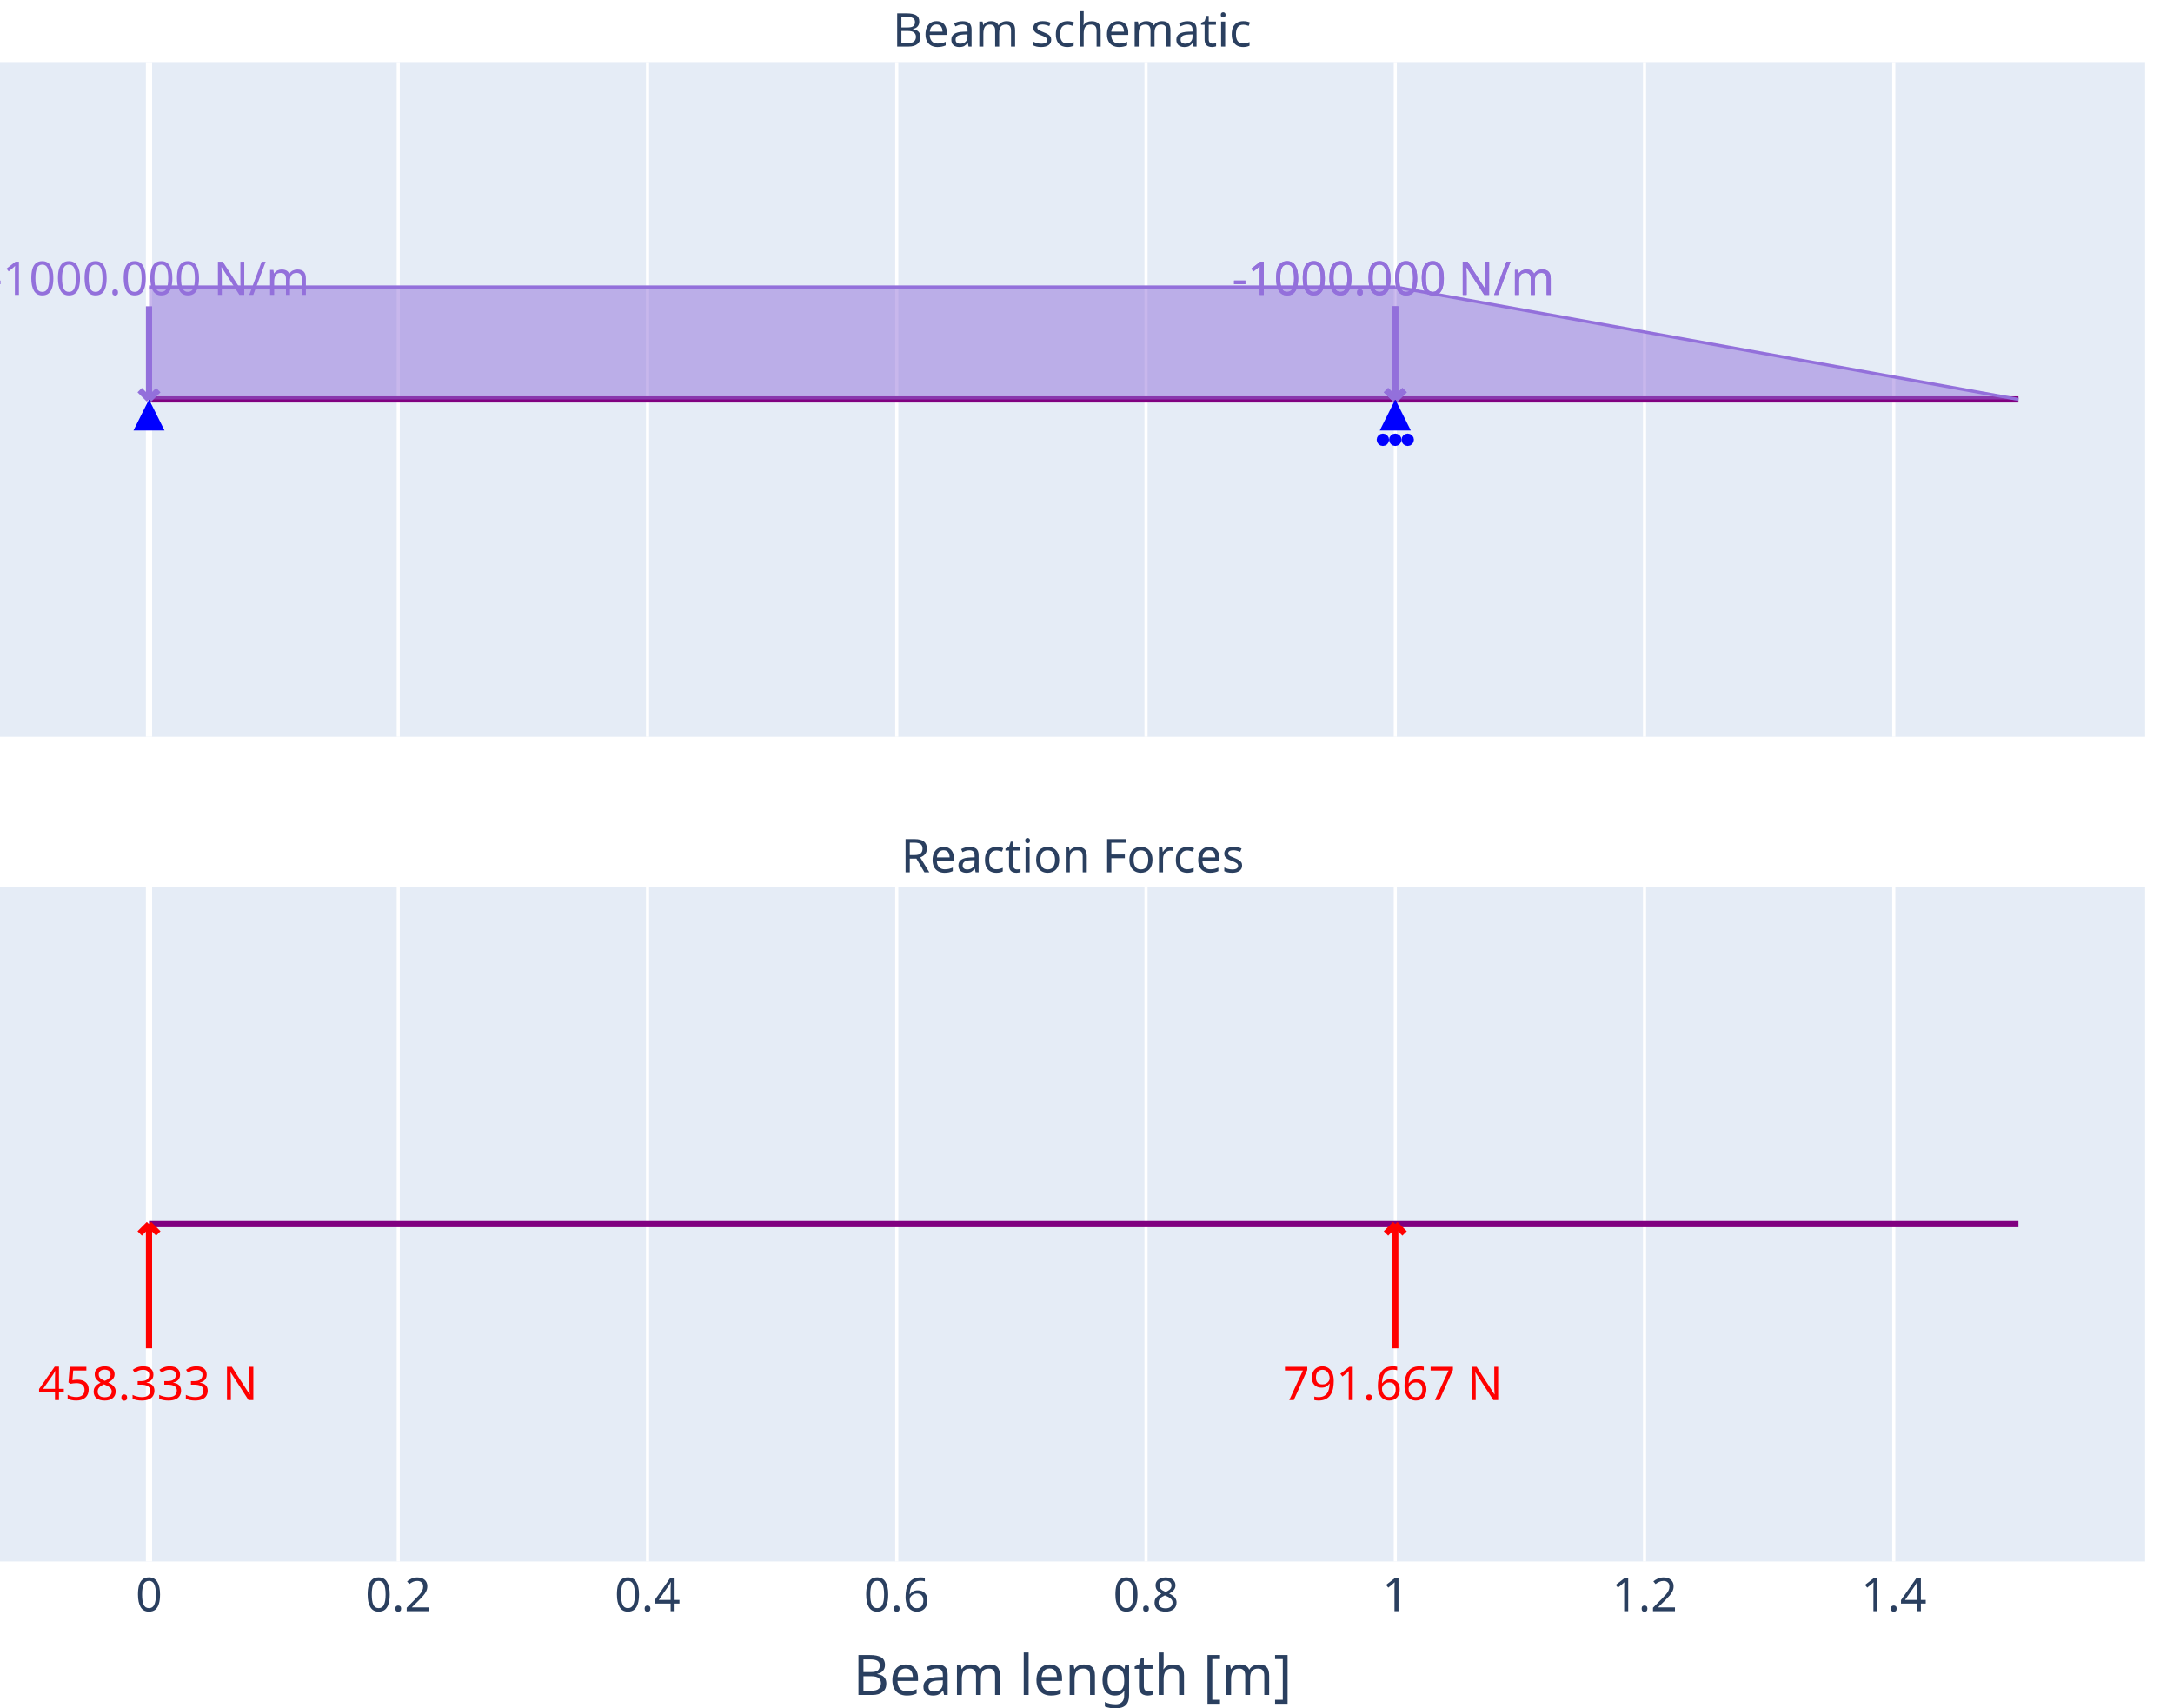
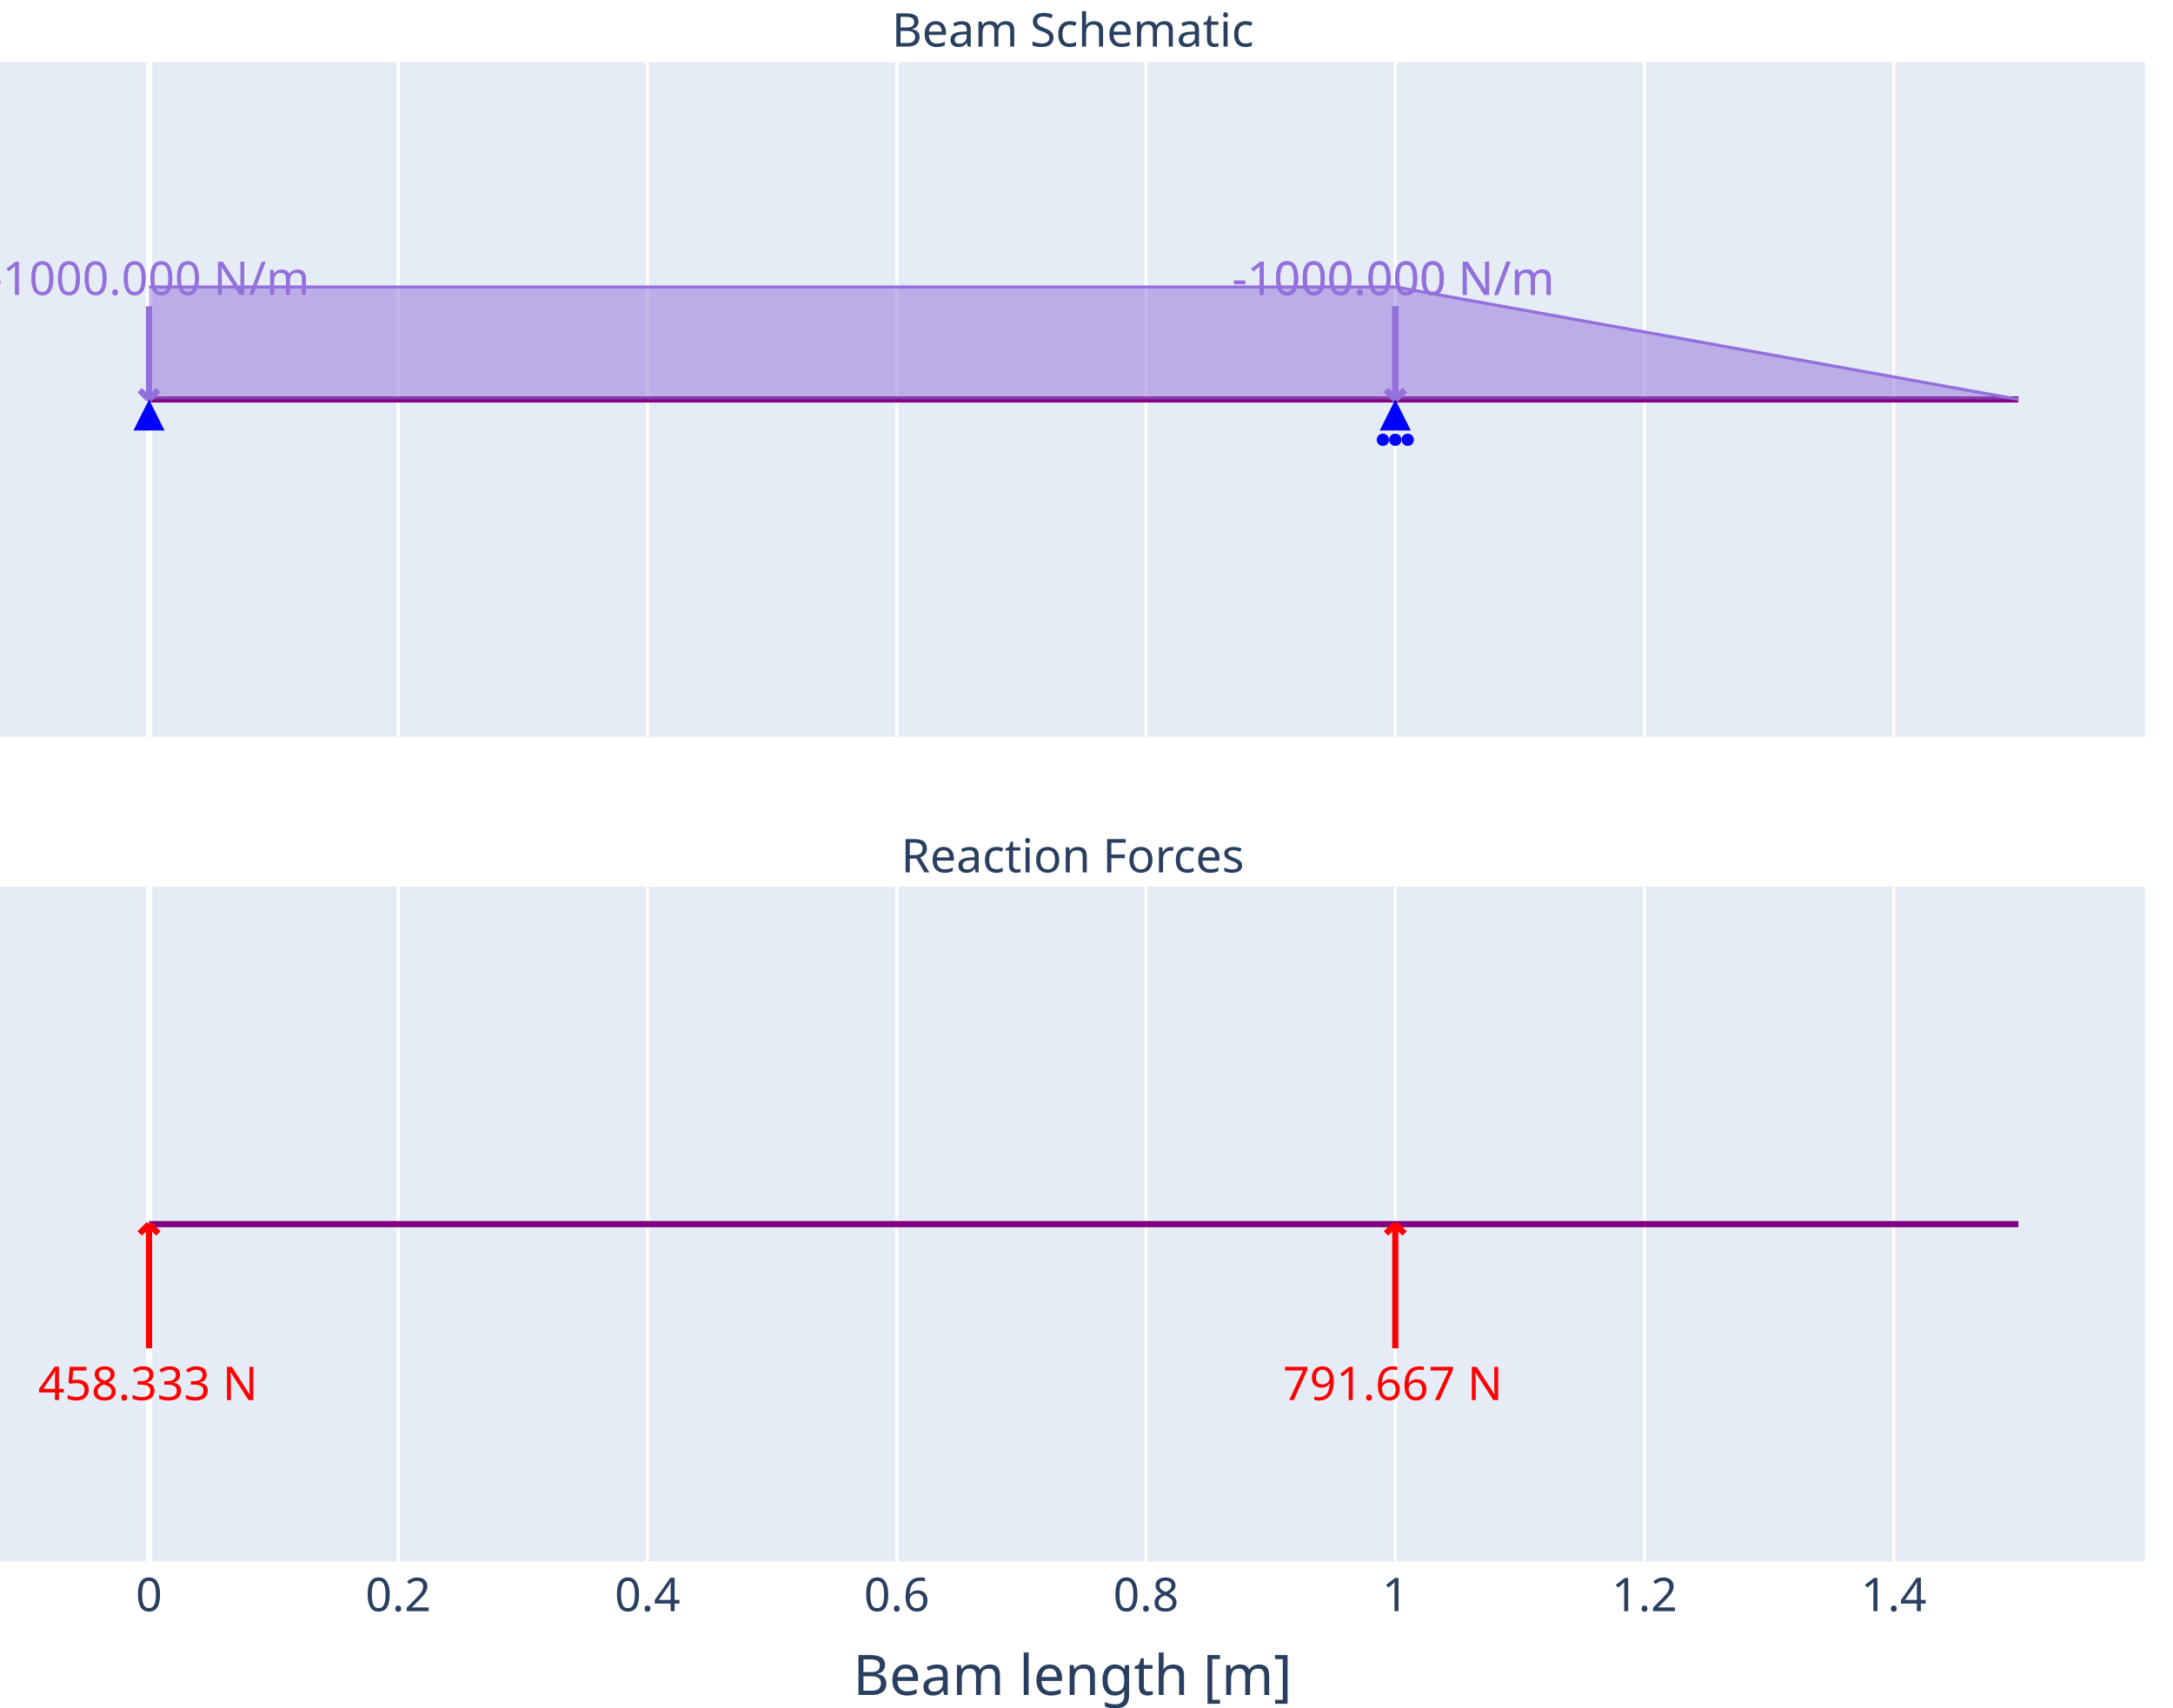
<svg xmlns="http://www.w3.org/2000/svg" class="main-svg" width="700" height="550" style="" viewBox="0 0 700 550">
  <rect x="0" y="0" width="700" height="550" style="fill: rgb(0, 0, 0); fill-opacity: 0;" />
-   <defs id="defs-a67f7b">
+   <defs id="defs-a1eaf4">
    <g class="clips">
-       <clipPath id="clipa67f7bxyplot" class="plotclip">
+       <clipPath id="clipa1eaf4xyplot" class="plotclip">
        <rect width="691" height="217.35" />
      </clipPath>
-       <clipPath id="clipa67f7bx2y2plot" class="plotclip">
+       <clipPath id="clipa1eaf4x2y2plot" class="plotclip">
        <rect width="691" height="217.35" />
      </clipPath>
-       <clipPath class="axesclip" id="clipa67f7bx">
+       <clipPath class="axesclip" id="clipa1eaf4x">
        <rect x="0" y="0" width="691" height="550" />
      </clipPath>
-       <clipPath class="axesclip" id="clipa67f7by">
+       <clipPath class="axesclip" id="clipa1eaf4y">
        <rect x="0" y="20" width="700" height="217.35" />
      </clipPath>
-       <clipPath class="axesclip" id="clipa67f7bxy">
+       <clipPath class="axesclip" id="clipa1eaf4xy">
        <rect x="0" y="20" width="691" height="217.35" />
      </clipPath>
-       <clipPath class="axesclip" id="clipa67f7by2">
+       <clipPath class="axesclip" id="clipa1eaf4y2">
        <rect x="0" y="285.65" width="700" height="217.35" />
      </clipPath>
-       <clipPath class="axesclip" id="clipa67f7bxy2">
+       <clipPath class="axesclip" id="clipa1eaf4xy2">
        <rect x="0" y="285.65" width="691" height="217.35" />
      </clipPath>
-       <clipPath class="axesclip" id="clipa67f7bx2">
+       <clipPath class="axesclip" id="clipa1eaf4x2">
        <rect x="0" y="0" width="691" height="550" />
      </clipPath>
-       <clipPath class="axesclip" id="clipa67f7bx2y">
+       <clipPath class="axesclip" id="clipa1eaf4x2y">
        <rect x="0" y="20" width="691" height="217.35" />
      </clipPath>
-       <clipPath class="axesclip" id="clipa67f7bx2y2">
+       <clipPath class="axesclip" id="clipa1eaf4x2y2">
        <rect x="0" y="285.65" width="691" height="217.35" />
      </clipPath>
    </g>
    <g class="gradients" />
    <g class="patterns" />
  </defs>
  <g class="bglayer">
    <rect class="bg" x="0" y="20" width="691" height="217.35" style="fill: rgb(229, 236, 246); fill-opacity: 1; stroke-width: 0;" />
    <rect class="bg" x="0" y="285.65" width="691" height="217.35" style="fill: rgb(229, 236, 246); fill-opacity: 1; stroke-width: 0;" />
  </g>
  <g class="layer-below">
    <g class="imagelayer" />
    <g class="shapelayer" />
  </g>
  <g class="cartesianlayer">
    <g class="subplot xy">
      <g class="layer-subplot">
        <g class="shapelayer" />
        <g class="imagelayer" />
      </g>
      <g class="minor-gridlayer">
        <g class="x" />
        <g class="y" />
      </g>
      <g class="gridlayer">
        <g class="x">
          <path class="xgrid crisp" transform="translate(128.29,0)" d="M0,20v217.35" style="stroke: rgb(255, 255, 255); stroke-opacity: 1; stroke-width: 1px;" />
          <path class="xgrid crisp" transform="translate(208.59,0)" d="M0,20v217.35" style="stroke: rgb(255, 255, 255); stroke-opacity: 1; stroke-width: 1px;" />
          <path class="xgrid crisp" transform="translate(288.88,0)" d="M0,20v217.35" style="stroke: rgb(255, 255, 255); stroke-opacity: 1; stroke-width: 1px;" />
          <path class="xgrid crisp" transform="translate(369.17,0)" d="M0,20v217.35" style="stroke: rgb(255, 255, 255); stroke-opacity: 1; stroke-width: 1px;" />
          <path class="xgrid crisp" transform="translate(449.47,0)" d="M0,20v217.35" style="stroke: rgb(255, 255, 255); stroke-opacity: 1; stroke-width: 1px;" />
          <path class="xgrid crisp" transform="translate(529.76,0)" d="M0,20v217.35" style="stroke: rgb(255, 255, 255); stroke-opacity: 1; stroke-width: 1px;" />
          <path class="xgrid crisp" transform="translate(610.05,0)" d="M0,20v217.35" style="stroke: rgb(255, 255, 255); stroke-opacity: 1; stroke-width: 1px;" />
        </g>
        <g class="y" />
      </g>
      <g class="zerolinelayer">
        <path class="xzl zl crisp" transform="translate(48,0)" d="M0,20v217.35" style="stroke: rgb(255, 255, 255); stroke-opacity: 1; stroke-width: 2px;" />
      </g>
      <path class="xlines-below" />
      <path class="ylines-below" />
      <g class="overlines-below" />
      <g class="xaxislayer-below" />
      <g class="yaxislayer-below" />
      <g class="overaxes-below" />
-       <g class="plot" transform="translate(0,20)" clip-path="url(#clipa67f7bxyplot)">
+       <g class="plot" transform="translate(0,20)" clip-path="url(#clipa1eaf4xyplot)">
        <g class="scatterlayer mlayer">
-           <g class="trace scatter trace2a24af" style="stroke-miterlimit: 2; opacity: 1;">
+           <g class="trace scatter trace9eea9b" style="stroke-miterlimit: 2; opacity: 1;">
            <g class="fills" />
            <g class="errorbars" />
            <g class="lines">
              <path class="js-line" d="M48,108.67L650.2,108.67" style="vector-effect: none; fill: none; stroke: rgb(128, 0, 128); stroke-opacity: 1; stroke-width: 2px; opacity: 1;" />
            </g>
            <g class="points" />
            <g class="text" />
          </g>
-           <g class="trace scatter traceba93f3" style="stroke-miterlimit: 2; opacity: 0;">
+           <g class="trace scatter tracef960f9" style="stroke-miterlimit: 2; opacity: 0;">
            <g class="fills" />
            <g class="errorbars" />
            <g class="lines" />
            <g class="points">
              <path class="point" transform="translate(48,108.67)" d="M-5.77,2.5H5.77L0,-5Z" style="opacity: 1; stroke-width: 0px; fill: rgb(0, 0, 255); fill-opacity: 1;" />
            </g>
            <g class="text" />
          </g>
-           <g class="trace scatter trace684daf" style="stroke-miterlimit: 2; opacity: 1;">
+           <g class="trace scatter trace4bb51b" style="stroke-miterlimit: 2; opacity: 1;">
            <g class="fills">
              <g>
                <path class="js-fill" d="M48,108.67Z" style="fill: rgb(0, 0, 255); fill-opacity: 0.5; stroke-width: 0;" />
              </g>
            </g>
            <g class="errorbars" />
            <g class="lines" />
            <g class="points">
              <path class="point" transform="translate(48,108.67)" d="M0,0L-5,10H5Z" style="opacity: 1; stroke-width: 0px; fill: rgb(0, 0, 255); fill-opacity: 1;" />
            </g>
            <g class="text" />
          </g>
-           <g class="trace scatter tracecb78b8" style="stroke-miterlimit: 2; opacity: 0;">
+           <g class="trace scatter trace998be0" style="stroke-miterlimit: 2; opacity: 0;">
            <g class="fills" />
            <g class="errorbars" />
            <g class="lines" />
            <g class="points">
              <path class="point" transform="translate(449.47,108.67)" d="M-5.77,2.5H5.77L0,-5Z" style="opacity: 1; stroke-width: 0px; fill: rgb(0, 0, 255); fill-opacity: 1;" />
            </g>
            <g class="text" />
          </g>
-           <g class="trace scatter trace64562a" style="stroke-miterlimit: 2; opacity: 1;">
+           <g class="trace scatter trace67c1fc" style="stroke-miterlimit: 2; opacity: 1;">
            <g class="fills">
              <g>
                <path class="js-fill" d="M449.47,108.67Z" style="fill: rgb(0, 0, 255); fill-opacity: 0.5; stroke-width: 0;" />
              </g>
            </g>
            <g class="errorbars" />
            <g class="lines" />
            <g class="points">
              <path class="point" transform="translate(449.47,108.67)" d="M0,0L-5,10H5Z" style="opacity: 1; stroke-width: 0px; fill: rgb(0, 0, 255); fill-opacity: 1;" />
            </g>
            <g class="text" />
          </g>
-           <g class="trace scatter traceaff132" style="stroke-miterlimit: 2;">
+           <g class="trace scatter trace9046b6" style="stroke-miterlimit: 2;">
            <g class="fills">
              <g>
                <path class="js-fill" d="M449.47,108.67L48,108.67L48,72.45L449.47,72.45" style="fill: rgb(147, 112, 219); fill-opacity: 0.5; stroke-width: 0;" />
              </g>
            </g>
            <g class="errorbars" />
            <g class="lines">
              <path class="js-line" d="M48,72.45L449.47,72.45" style="vector-effect: none; fill: none; stroke: rgb(147, 112, 219); stroke-opacity: 1; stroke-width: 1px; opacity: 1;" />
            </g>
            <g class="points" />
            <g class="text" />
          </g>
-           <g class="trace scatter traceb5b968" style="stroke-miterlimit: 2; opacity: 0;">
+           <g class="trace scatter traceeb5c3b" style="stroke-miterlimit: 2; opacity: 0;">
            <g class="fills" />
            <g class="errorbars" />
            <g class="lines" />
            <g class="points">
              <path class="point" transform="translate(48,108.67)" d="M-5.77,2.5H5.77L0,-5Z" style="opacity: 1; stroke-width: 0px; fill: rgb(147, 112, 219); fill-opacity: 1;" />
            </g>
            <g class="text" />
          </g>
-           <g class="trace scatter trace3a6aec" style="stroke-miterlimit: 2; opacity: 0;">
+           <g class="trace scatter tracef25892" style="stroke-miterlimit: 2; opacity: 0;">
            <g class="fills" />
            <g class="errorbars" />
            <g class="lines" />
            <g class="points">
              <path class="point" transform="translate(449.47,108.67)" d="M-5.77,2.5H5.77L0,-5Z" style="opacity: 1; stroke-width: 0px; fill: rgb(147, 112, 219); fill-opacity: 1;" />
            </g>
            <g class="text" />
          </g>
-           <g class="trace scatter traced4ceef" style="stroke-miterlimit: 2;">
+           <g class="trace scatter trace415dbc" style="stroke-miterlimit: 2;">
            <g class="fills">
              <g>
                <path class="js-fill" d="M650.2,108.67L449.47,108.67L449.47,72.45L650.2,108.67" style="fill: rgb(147, 112, 219); fill-opacity: 0.5; stroke-width: 0;" />
              </g>
            </g>
            <g class="errorbars" />
            <g class="lines">
              <path class="js-line" d="M449.47,72.45L650.2,108.67" style="vector-effect: none; fill: none; stroke: rgb(147, 112, 219); stroke-opacity: 1; stroke-width: 1px; opacity: 1;" />
            </g>
            <g class="points" />
            <g class="text" />
          </g>
-           <g class="trace scatter tracea29208" style="stroke-miterlimit: 2; opacity: 0;">
+           <g class="trace scatter tracef6be26" style="stroke-miterlimit: 2; opacity: 0;">
            <g class="fills" />
            <g class="errorbars" />
            <g class="lines" />
            <g class="points">
              <path class="point" transform="translate(449.47,108.67)" d="M-5.77,2.5H5.77L0,-5Z" style="opacity: 1; stroke-width: 0px; fill: rgb(147, 112, 219); fill-opacity: 1;" />
            </g>
            <g class="text" />
          </g>
-           <g class="trace scatter trace65e34c" style="stroke-miterlimit: 2; opacity: 0;">
+           <g class="trace scatter trace8c1270" style="stroke-miterlimit: 2; opacity: 0;">
            <g class="fills" />
            <g class="errorbars" />
            <g class="lines" />
            <g class="points">
              <path class="point" transform="translate(650.2,108.67)" d="M-5.77,2.5H5.77L0,-5Z" style="opacity: 1; stroke-width: 0px; fill: rgb(147, 112, 219); fill-opacity: 1;" />
            </g>
            <g class="text" />
          </g>
        </g>
      </g>
      <g class="overplot" />
      <path class="xlines-above crisp" d="M0,0" style="fill: none;" />
      <path class="ylines-above crisp" d="M0,0" style="fill: none;" />
      <g class="overlines-above" />
      <g class="xaxislayer-above" />
      <g class="yaxislayer-above" />
      <g class="overaxes-above" />
    </g>
    <g class="subplot x2y2">
      <g class="layer-subplot">
        <g class="shapelayer" />
        <g class="imagelayer" />
      </g>
      <g class="minor-gridlayer">
        <g class="x2" />
        <g class="y2" />
      </g>
      <g class="gridlayer">
        <g class="x2">
          <path class="x2grid crisp" transform="translate(128.29,0)" d="M0,285.65v217.35" style="stroke: rgb(255, 255, 255); stroke-opacity: 1; stroke-width: 1px;" />
          <path class="x2grid crisp" transform="translate(208.59,0)" d="M0,285.65v217.35" style="stroke: rgb(255, 255, 255); stroke-opacity: 1; stroke-width: 1px;" />
          <path class="x2grid crisp" transform="translate(288.88,0)" d="M0,285.65v217.35" style="stroke: rgb(255, 255, 255); stroke-opacity: 1; stroke-width: 1px;" />
          <path class="x2grid crisp" transform="translate(369.17,0)" d="M0,285.65v217.35" style="stroke: rgb(255, 255, 255); stroke-opacity: 1; stroke-width: 1px;" />
          <path class="x2grid crisp" transform="translate(449.47,0)" d="M0,285.65v217.35" style="stroke: rgb(255, 255, 255); stroke-opacity: 1; stroke-width: 1px;" />
          <path class="x2grid crisp" transform="translate(529.76,0)" d="M0,285.65v217.35" style="stroke: rgb(255, 255, 255); stroke-opacity: 1; stroke-width: 1px;" />
          <path class="x2grid crisp" transform="translate(610.05,0)" d="M0,285.65v217.35" style="stroke: rgb(255, 255, 255); stroke-opacity: 1; stroke-width: 1px;" />
        </g>
        <g class="y2" />
      </g>
      <g class="zerolinelayer">
        <path class="x2zl zl crisp" transform="translate(48,0)" d="M0,285.65v217.35" style="stroke: rgb(255, 255, 255); stroke-opacity: 1; stroke-width: 2px;" />
      </g>
      <path class="xlines-below" />
      <path class="ylines-below" />
      <g class="overlines-below" />
      <g class="xaxislayer-below" />
      <g class="yaxislayer-below" />
      <g class="overaxes-below" />
-       <g class="plot" transform="translate(0,285.65)" clip-path="url(#clipa67f7bx2y2plot)">
+       <g class="plot" transform="translate(0,285.65)" clip-path="url(#clipa1eaf4x2y2plot)">
        <g class="scatterlayer mlayer">
-           <g class="trace scatter trace88f33c" style="stroke-miterlimit: 2; opacity: 1;">
+           <g class="trace scatter traceceb7b4" style="stroke-miterlimit: 2; opacity: 1;">
            <g class="fills" />
            <g class="errorbars" />
            <g class="lines">
              <path class="js-line" d="M48,108.68L650.2,108.68" style="vector-effect: none; fill: none; stroke: rgb(128, 0, 128); stroke-opacity: 1; stroke-width: 2px; opacity: 1;" />
            </g>
            <g class="points" />
            <g class="text" />
          </g>
-           <g class="trace scatter trace60b819" style="stroke-miterlimit: 2; opacity: 0;">
+           <g class="trace scatter trace2c7c1d" style="stroke-miterlimit: 2; opacity: 0;">
            <g class="fills" />
            <g class="errorbars" />
            <g class="lines" />
            <g class="points">
              <path class="point" transform="translate(48,108.68)" d="M-5.77,2.5H5.77L0,-5Z" style="opacity: 1; stroke-width: 0px; fill: rgb(255, 0, 0); fill-opacity: 1;" />
            </g>
            <g class="text" />
          </g>
-           <g class="trace scatter trace15f0d0" style="stroke-miterlimit: 2; opacity: 0;">
+           <g class="trace scatter trace575883" style="stroke-miterlimit: 2; opacity: 0;">
            <g class="fills" />
            <g class="errorbars" />
            <g class="lines" />
            <g class="points">
              <path class="point" transform="translate(449.47,108.68)" d="M-5.77,2.5H5.77L0,-5Z" style="opacity: 1; stroke-width: 0px; fill: rgb(255, 0, 0); fill-opacity: 1;" />
            </g>
            <g class="text" />
          </g>
        </g>
      </g>
      <g class="overplot" />
      <path class="xlines-above crisp" d="M0,0" style="fill: none;" />
      <path class="ylines-above crisp" d="M0,0" style="fill: none;" />
      <g class="overlines-above" />
      <g class="xaxislayer-above">
        <g class="x2tick">
          <text text-anchor="middle" x="0" y="519" transform="translate(48,0)" style="font-family: 'New Computer Modern'; font-size: 15px; fill: rgb(42, 63, 95); fill-opacity: 1; white-space: pre; opacity: 1;">0</text>
        </g>
        <g class="x2tick">
          <text text-anchor="middle" x="0" y="519" style="font-family: 'New Computer Modern'; font-size: 15px; fill: rgb(42, 63, 95); fill-opacity: 1; white-space: pre; opacity: 1;" transform="translate(128.29,0)">0.2</text>
        </g>
        <g class="x2tick">
          <text text-anchor="middle" x="0" y="519" style="font-family: 'New Computer Modern'; font-size: 15px; fill: rgb(42, 63, 95); fill-opacity: 1; white-space: pre; opacity: 1;" transform="translate(208.59,0)">0.4</text>
        </g>
        <g class="x2tick">
          <text text-anchor="middle" x="0" y="519" style="font-family: 'New Computer Modern'; font-size: 15px; fill: rgb(42, 63, 95); fill-opacity: 1; white-space: pre; opacity: 1;" transform="translate(288.88,0)">0.6</text>
        </g>
        <g class="x2tick">
          <text text-anchor="middle" x="0" y="519" style="font-family: 'New Computer Modern'; font-size: 15px; fill: rgb(42, 63, 95); fill-opacity: 1; white-space: pre; opacity: 1;" transform="translate(369.17,0)">0.8</text>
        </g>
        <g class="x2tick">
          <text text-anchor="middle" x="0" y="519" style="font-family: 'New Computer Modern'; font-size: 15px; fill: rgb(42, 63, 95); fill-opacity: 1; white-space: pre; opacity: 1;" transform="translate(449.47,0)">1</text>
        </g>
        <g class="x2tick">
          <text text-anchor="middle" x="0" y="519" style="font-family: 'New Computer Modern'; font-size: 15px; fill: rgb(42, 63, 95); fill-opacity: 1; white-space: pre; opacity: 1;" transform="translate(529.76,0)">1.2</text>
        </g>
        <g class="x2tick">
          <text text-anchor="middle" x="0" y="519" style="font-family: 'New Computer Modern'; font-size: 15px; fill: rgb(42, 63, 95); fill-opacity: 1; white-space: pre; opacity: 1;" transform="translate(610.05,0)">1.4</text>
        </g>
        <g class="x2tick">
          <text text-anchor="middle" x="0" y="519" style="font-family: 'New Computer Modern'; font-size: 15px; fill: rgb(42, 63, 95); fill-opacity: 1; white-space: pre; opacity: 0;" transform="translate(690.35,0)">1.6</text>
        </g>
      </g>
      <g class="yaxislayer-above" />
      <g class="overaxes-above" />
    </g>
  </g>
  <g class="polarlayer" />
  <g class="smithlayer" />
  <g class="ternarylayer" />
  <g class="geolayer" />
  <g class="funnelarealayer" />
  <g class="pielayer" />
  <g class="iciclelayer" />
  <g class="treemaplayer" />
  <g class="sunburstlayer" />
  <g class="glimages" />
-   <defs id="topdefs-a67f7b">
+   <defs id="topdefs-a1eaf4">
    <g class="clips" />
  </defs>
  <g class="layer-above">
    <g class="imagelayer" />
    <g class="shapelayer">
-       <g class="shape-group" data-index="0" clip-path="url(#clipa67f7bxy)">
+       <g class="shape-group" data-index="0" clip-path="url(#clipa1eaf4xy)">
        <path data-index="0" fill-rule="evenodd" d="M450.47,141.67A1,1 0 1,1 449.47,140.67A1,1 0 0,1 450.47,141.67Z" style="opacity: 1; stroke: rgb(0, 0, 255); stroke-opacity: 1; fill: rgb(0, 0, 255); fill-opacity: 1; stroke-width: 2px;" />
      </g>
-       <g class="shape-group" data-index="1" clip-path="url(#clipa67f7bxy)">
+       <g class="shape-group" data-index="1" clip-path="url(#clipa1eaf4xy)">
        <path data-index="1" fill-rule="evenodd" d="M446.47,141.67A1,1 0 1,1 445.47,140.67A1,1 0 0,1 446.47,141.67Z" style="opacity: 1; stroke: rgb(0, 0, 255); stroke-opacity: 1; fill: rgb(0, 0, 255); fill-opacity: 1; stroke-width: 2px;" />
      </g>
-       <g class="shape-group" data-index="2" clip-path="url(#clipa67f7bxy)">
+       <g class="shape-group" data-index="2" clip-path="url(#clipa1eaf4xy)">
        <path data-index="2" fill-rule="evenodd" d="M454.47,141.67A1,1 0 1,1 453.47,140.67A1,1 0 0,1 454.47,141.67Z" style="opacity: 1; stroke: rgb(0, 0, 255); stroke-opacity: 1; fill: rgb(0, 0, 255); fill-opacity: 1; stroke-width: 2px;" />
      </g>
-       <g class="shape-group" data-index="3" clip-path="url(#clipa67f7bxy)">
+       <g class="shape-group" data-index="3" clip-path="url(#clipa1eaf4xy)">
        <path data-index="3" fill-rule="evenodd" d="M48,128.67L45,125.67" style="opacity: 1; stroke: rgb(147, 112, 219); stroke-opacity: 1; fill: rgb(0, 0, 0); fill-opacity: 0; stroke-width: 2px;" />
      </g>
-       <g class="shape-group" data-index="4" clip-path="url(#clipa67f7bxy)">
+       <g class="shape-group" data-index="4" clip-path="url(#clipa1eaf4xy)">
        <path data-index="4" fill-rule="evenodd" d="M48,128.67L51,125.67" style="opacity: 1; stroke: rgb(147, 112, 219); stroke-opacity: 1; fill: rgb(0, 0, 0); fill-opacity: 0; stroke-width: 2px;" />
      </g>
-       <g class="shape-group" data-index="5" clip-path="url(#clipa67f7bxy)">
+       <g class="shape-group" data-index="5" clip-path="url(#clipa1eaf4xy)">
        <path data-index="5" fill-rule="evenodd" d="M48,128.67L48,98.67" style="opacity: 1; stroke: rgb(147, 112, 219); stroke-opacity: 1; fill: rgb(0, 0, 0); fill-opacity: 0; stroke-width: 2px;" />
      </g>
-       <g class="shape-group" data-index="6" clip-path="url(#clipa67f7bxy)">
+       <g class="shape-group" data-index="6" clip-path="url(#clipa1eaf4xy)">
        <path data-index="6" fill-rule="evenodd" d="M449.47,128.67L446.47,125.67" style="opacity: 1; stroke: rgb(147, 112, 219); stroke-opacity: 1; fill: rgb(0, 0, 0); fill-opacity: 0; stroke-width: 2px;" />
      </g>
-       <g class="shape-group" data-index="7" clip-path="url(#clipa67f7bxy)">
+       <g class="shape-group" data-index="7" clip-path="url(#clipa1eaf4xy)">
        <path data-index="7" fill-rule="evenodd" d="M449.47,128.67L452.47,125.67" style="opacity: 1; stroke: rgb(147, 112, 219); stroke-opacity: 1; fill: rgb(0, 0, 0); fill-opacity: 0; stroke-width: 2px;" />
      </g>
-       <g class="shape-group" data-index="8" clip-path="url(#clipa67f7bxy)">
+       <g class="shape-group" data-index="8" clip-path="url(#clipa1eaf4xy)">
        <path data-index="8" fill-rule="evenodd" d="M449.47,128.67L449.47,98.67" style="opacity: 1; stroke: rgb(147, 112, 219); stroke-opacity: 1; fill: rgb(0, 0, 0); fill-opacity: 0; stroke-width: 2px;" />
      </g>
-       <g class="shape-group" data-index="9" clip-path="url(#clipa67f7bxy)">
+       <g class="shape-group" data-index="9" clip-path="url(#clipa1eaf4xy)">
        <path data-index="9" fill-rule="evenodd" d="M449.47,128.67L446.47,125.67" style="opacity: 1; stroke: rgb(147, 112, 219); stroke-opacity: 1; fill: rgb(0, 0, 0); fill-opacity: 0; stroke-width: 2px;" />
      </g>
-       <g class="shape-group" data-index="10" clip-path="url(#clipa67f7bxy)">
+       <g class="shape-group" data-index="10" clip-path="url(#clipa1eaf4xy)">
        <path data-index="10" fill-rule="evenodd" d="M449.47,128.67L452.47,125.67" style="opacity: 1; stroke: rgb(147, 112, 219); stroke-opacity: 1; fill: rgb(0, 0, 0); fill-opacity: 0; stroke-width: 2px;" />
      </g>
-       <g class="shape-group" data-index="11" clip-path="url(#clipa67f7bxy)">
+       <g class="shape-group" data-index="11" clip-path="url(#clipa1eaf4xy)">
        <path data-index="11" fill-rule="evenodd" d="M449.47,128.67L449.47,98.67" style="opacity: 1; stroke: rgb(147, 112, 219); stroke-opacity: 1; fill: rgb(0, 0, 0); fill-opacity: 0; stroke-width: 2px;" />
      </g>
-       <g class="shape-group" data-index="12" clip-path="url(#clipa67f7bx2y2)">
+       <g class="shape-group" data-index="12" clip-path="url(#clipa1eaf4x2y2)">
        <path data-index="12" fill-rule="evenodd" d="M48,394.33L51,397.33" style="opacity: 1; stroke: rgb(255, 0, 0); stroke-opacity: 1; fill: rgb(0, 0, 0); fill-opacity: 0; stroke-width: 2px;" />
      </g>
-       <g class="shape-group" data-index="13" clip-path="url(#clipa67f7bx2y2)">
+       <g class="shape-group" data-index="13" clip-path="url(#clipa1eaf4x2y2)">
        <path data-index="13" fill-rule="evenodd" d="M48,394.33L45,397.33" style="opacity: 1; stroke: rgb(255, 0, 0); stroke-opacity: 1; fill: rgb(0, 0, 0); fill-opacity: 0; stroke-width: 2px;" />
      </g>
-       <g class="shape-group" data-index="14" clip-path="url(#clipa67f7bx2y2)">
+       <g class="shape-group" data-index="14" clip-path="url(#clipa1eaf4x2y2)">
        <path data-index="14" fill-rule="evenodd" d="M48,394.33L48,434.33" style="opacity: 1; stroke: rgb(255, 0, 0); stroke-opacity: 1; fill: rgb(0, 0, 0); fill-opacity: 0; stroke-width: 2px;" />
      </g>
-       <g class="shape-group" data-index="15" clip-path="url(#clipa67f7bx2y2)">
+       <g class="shape-group" data-index="15" clip-path="url(#clipa1eaf4x2y2)">
        <path data-index="15" fill-rule="evenodd" d="M449.47,394.33L452.47,397.33" style="opacity: 1; stroke: rgb(255, 0, 0); stroke-opacity: 1; fill: rgb(0, 0, 0); fill-opacity: 0; stroke-width: 2px;" />
      </g>
-       <g class="shape-group" data-index="16" clip-path="url(#clipa67f7bx2y2)">
+       <g class="shape-group" data-index="16" clip-path="url(#clipa1eaf4x2y2)">
        <path data-index="16" fill-rule="evenodd" d="M449.47,394.33L446.47,397.33" style="opacity: 1; stroke: rgb(255, 0, 0); stroke-opacity: 1; fill: rgb(0, 0, 0); fill-opacity: 0; stroke-width: 2px;" />
      </g>
-       <g class="shape-group" data-index="17" clip-path="url(#clipa67f7bx2y2)">
+       <g class="shape-group" data-index="17" clip-path="url(#clipa1eaf4x2y2)">
        <path data-index="17" fill-rule="evenodd" d="M449.47,394.33L449.47,434.33" style="opacity: 1; stroke: rgb(255, 0, 0); stroke-opacity: 1; fill: rgb(0, 0, 0); fill-opacity: 0; stroke-width: 2px;" />
      </g>
    </g>
  </g>
  <g class="infolayer">
    <g class="g-gtitle" />
    <g class="g-xtitle" />
    <g class="g-x2title" transform="translate(0,-3.1)">
      <text class="x2title" x="345.5" y="549.1" text-anchor="middle" style="font-family: 'New Computer Modern'; font-size: 18px; fill: rgb(42, 63, 95); opacity: 1; font-weight: normal; white-space: pre;">Beam length [m]</text>
    </g>
    <g class="annotation" data-index="0" style="opacity: 1;">
      <g class="annotation-text-g" transform="rotate(0,345.5,10)">
-         <g class="cursor-pointer" transform="translate(294,0)">
-           <rect class="bg" x="0.5" y="0.5" width="102" height="19" style="stroke-width: 1px; stroke: rgb(0, 0, 0); stroke-opacity: 0; fill: rgb(0, 0, 0); fill-opacity: 0;" />
-           <text class="annotation-text" text-anchor="middle" x="51.359" y="15" style="font-family: 'New Computer Modern'; font-size: 15px; fill: rgb(42, 63, 95); fill-opacity: 1; white-space: pre;">Beam schematic</text>
+         <g class="cursor-pointer" transform="translate(293,0)">
+           <rect class="bg" x="0.5" y="0.5" width="105" height="19" style="stroke-width: 1px; stroke: rgb(0, 0, 0); stroke-opacity: 0; fill: rgb(0, 0, 0); fill-opacity: 0;" />
+           <text class="annotation-text" text-anchor="middle" x="52.609" y="15" style="font-family: 'New Computer Modern'; font-size: 15px; fill: rgb(42, 63, 95); fill-opacity: 1; white-space: pre;">Beam Schematic</text>
        </g>
      </g>
    </g>
    <g class="annotation" data-index="1" style="opacity: 1;">
      <g class="annotation-text-g" transform="rotate(0,345.5,275.65)">
        <g class="cursor-pointer" transform="translate(295,266)">
          <rect class="bg" x="0.5" y="0.5" width="100" height="19" style="stroke-width: 1px; stroke: rgb(0, 0, 0); stroke-opacity: 0; fill: rgb(0, 0, 0); fill-opacity: 0;" />
          <text class="annotation-text" text-anchor="middle" x="50.531" y="15" style="font-family: 'New Computer Modern'; font-size: 15px; fill: rgb(42, 63, 95); fill-opacity: 1; white-space: pre;">Reaction Forces</text>
        </g>
      </g>
    </g>
    <g class="annotation" data-index="2" style="opacity: 1;">
      <g class="annotation-text-g" transform="rotate(0,48,89.67)">
        <g class="cursor-pointer" transform="translate(0,80)">
          <rect class="bg" x="0.5" y="0.5" width="95" height="19" style="stroke-width: 1px; stroke: rgb(0, 0, 0); stroke-opacity: 0; fill: rgb(0, 0, 0); fill-opacity: 0;" />
          <text class="annotation-text" text-anchor="middle" x="47.844" y="15" style="font-family: 'New Computer Modern'; font-size: 15px; fill: rgb(147, 112, 219); fill-opacity: 1; white-space: pre;">-1000.000 N/m</text>
        </g>
      </g>
    </g>
    <g class="annotation" data-index="3" style="opacity: 1;">
      <g class="annotation-text-g" transform="rotate(0,449.47,89.67)">
        <g class="cursor-pointer" transform="translate(401,80)">
          <rect class="bg" x="0.5" y="0.5" width="95" height="19" style="stroke-width: 1px; stroke: rgb(0, 0, 0); stroke-opacity: 0; fill: rgb(0, 0, 0); fill-opacity: 0;" />
          <text class="annotation-text" text-anchor="middle" x="47.844" y="15" style="font-family: 'New Computer Modern'; font-size: 15px; fill: rgb(147, 112, 219); fill-opacity: 1; white-space: pre;">-1000.000 N/m</text>
        </g>
      </g>
    </g>
    <g class="annotation" data-index="4" style="opacity: 1;">
      <g class="annotation-text-g" transform="rotate(0,449.47,89.67)">
        <g class="cursor-pointer" transform="translate(401,80)">
          <rect class="bg" x="0.5" y="0.5" width="95" height="19" style="stroke-width: 1px; stroke: rgb(0, 0, 0); stroke-opacity: 0; fill: rgb(0, 0, 0); fill-opacity: 0;" />
          <text class="annotation-text" text-anchor="middle" x="47.844" y="15" style="font-family: 'New Computer Modern'; font-size: 15px; fill: rgb(147, 112, 219); fill-opacity: 1; white-space: pre;">-1000.000 N/m</text>
        </g>
      </g>
    </g>
    <g class="annotation" data-index="5" style="opacity: 1;">
      <g class="annotation-text-g" transform="rotate(0,48,446.33)">
        <g class="cursor-pointer" transform="translate(14,436)">
          <rect class="bg" x="0.5" y="0.5" width="67" height="19" style="stroke-width: 1px; stroke: rgb(0, 0, 0); stroke-opacity: 0; fill: rgb(0, 0, 0); fill-opacity: 0;" />
          <text class="annotation-text" text-anchor="middle" x="33.672" y="15" style="font-family: 'New Computer Modern'; font-size: 15px; fill: rgb(255, 0, 0); fill-opacity: 1; white-space: pre;">458.333 N</text>
        </g>
      </g>
    </g>
    <g class="annotation" data-index="6" style="opacity: 1;">
      <g class="annotation-text-g" transform="rotate(0,449.47,446.33)">
        <g class="cursor-pointer" transform="translate(415,436)">
          <rect class="bg" x="0.5" y="0.5" width="67" height="19" style="stroke-width: 1px; stroke: rgb(0, 0, 0); stroke-opacity: 0; fill: rgb(0, 0, 0); fill-opacity: 0;" />
          <text class="annotation-text" text-anchor="middle" x="33.672" y="15" style="font-family: 'New Computer Modern'; font-size: 15px; fill: rgb(255, 0, 0); fill-opacity: 1; white-space: pre;">791.667 N</text>
        </g>
      </g>
    </g>
  </g>
</svg>
